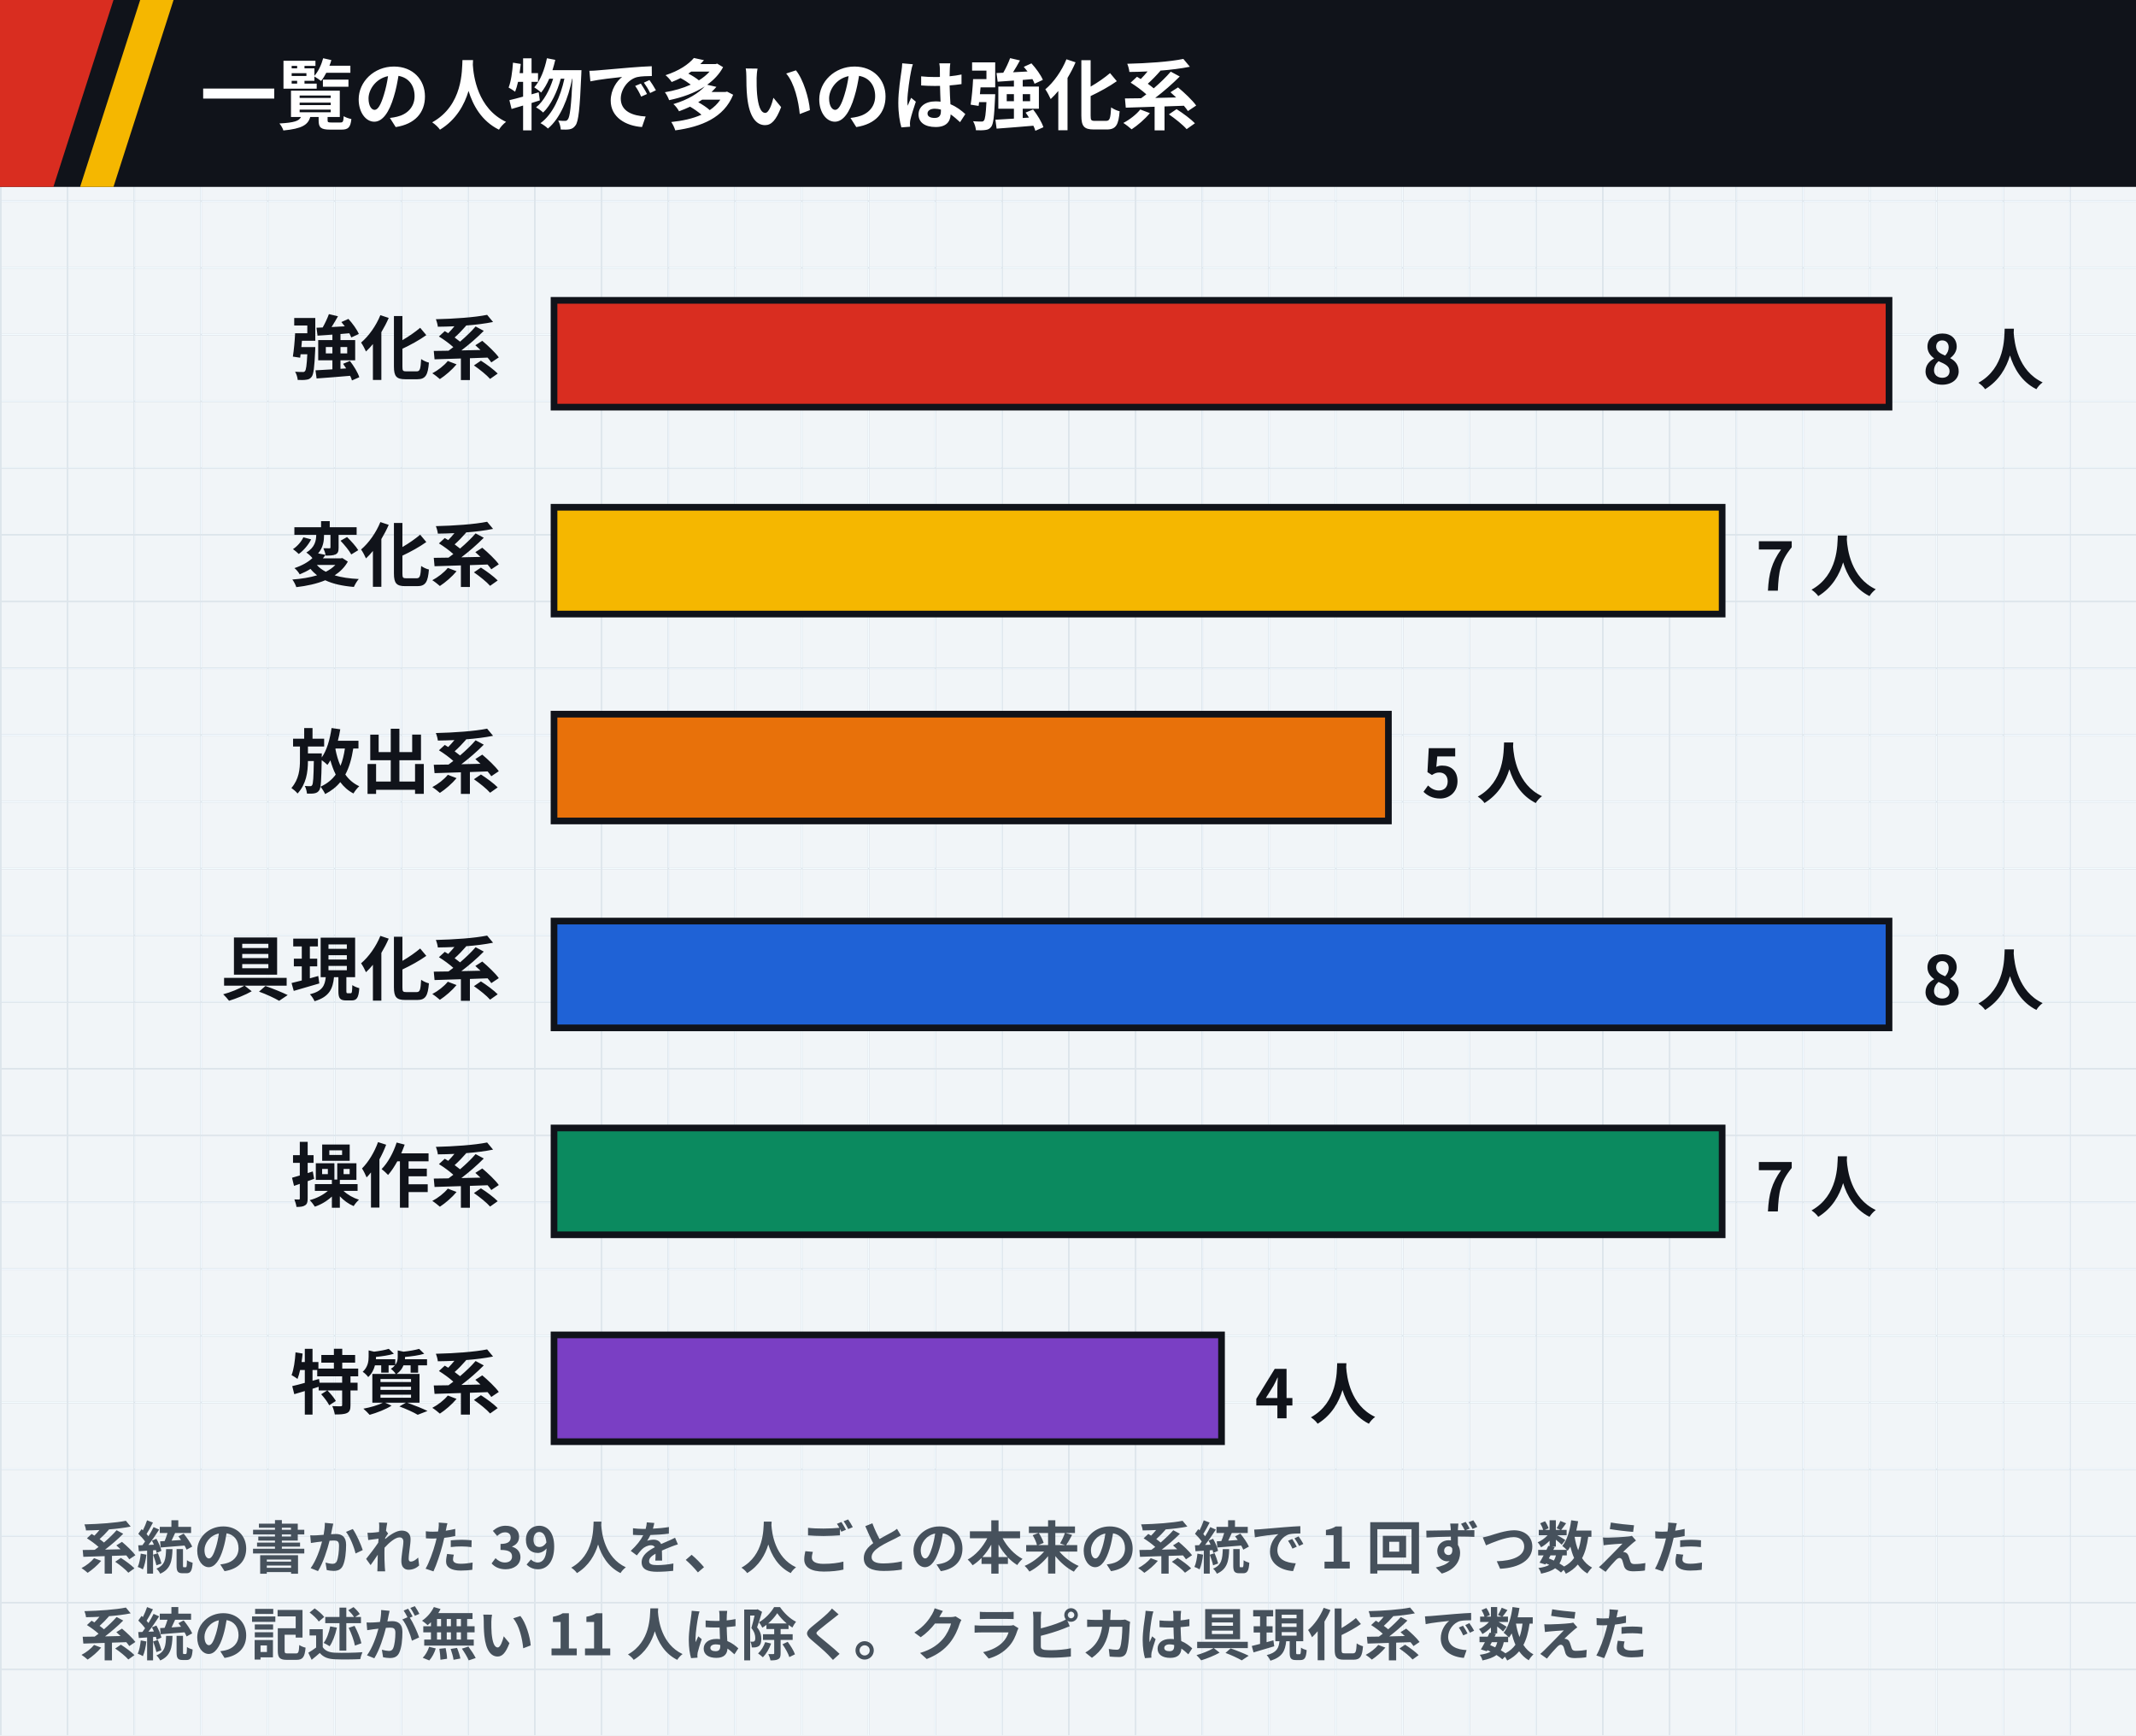
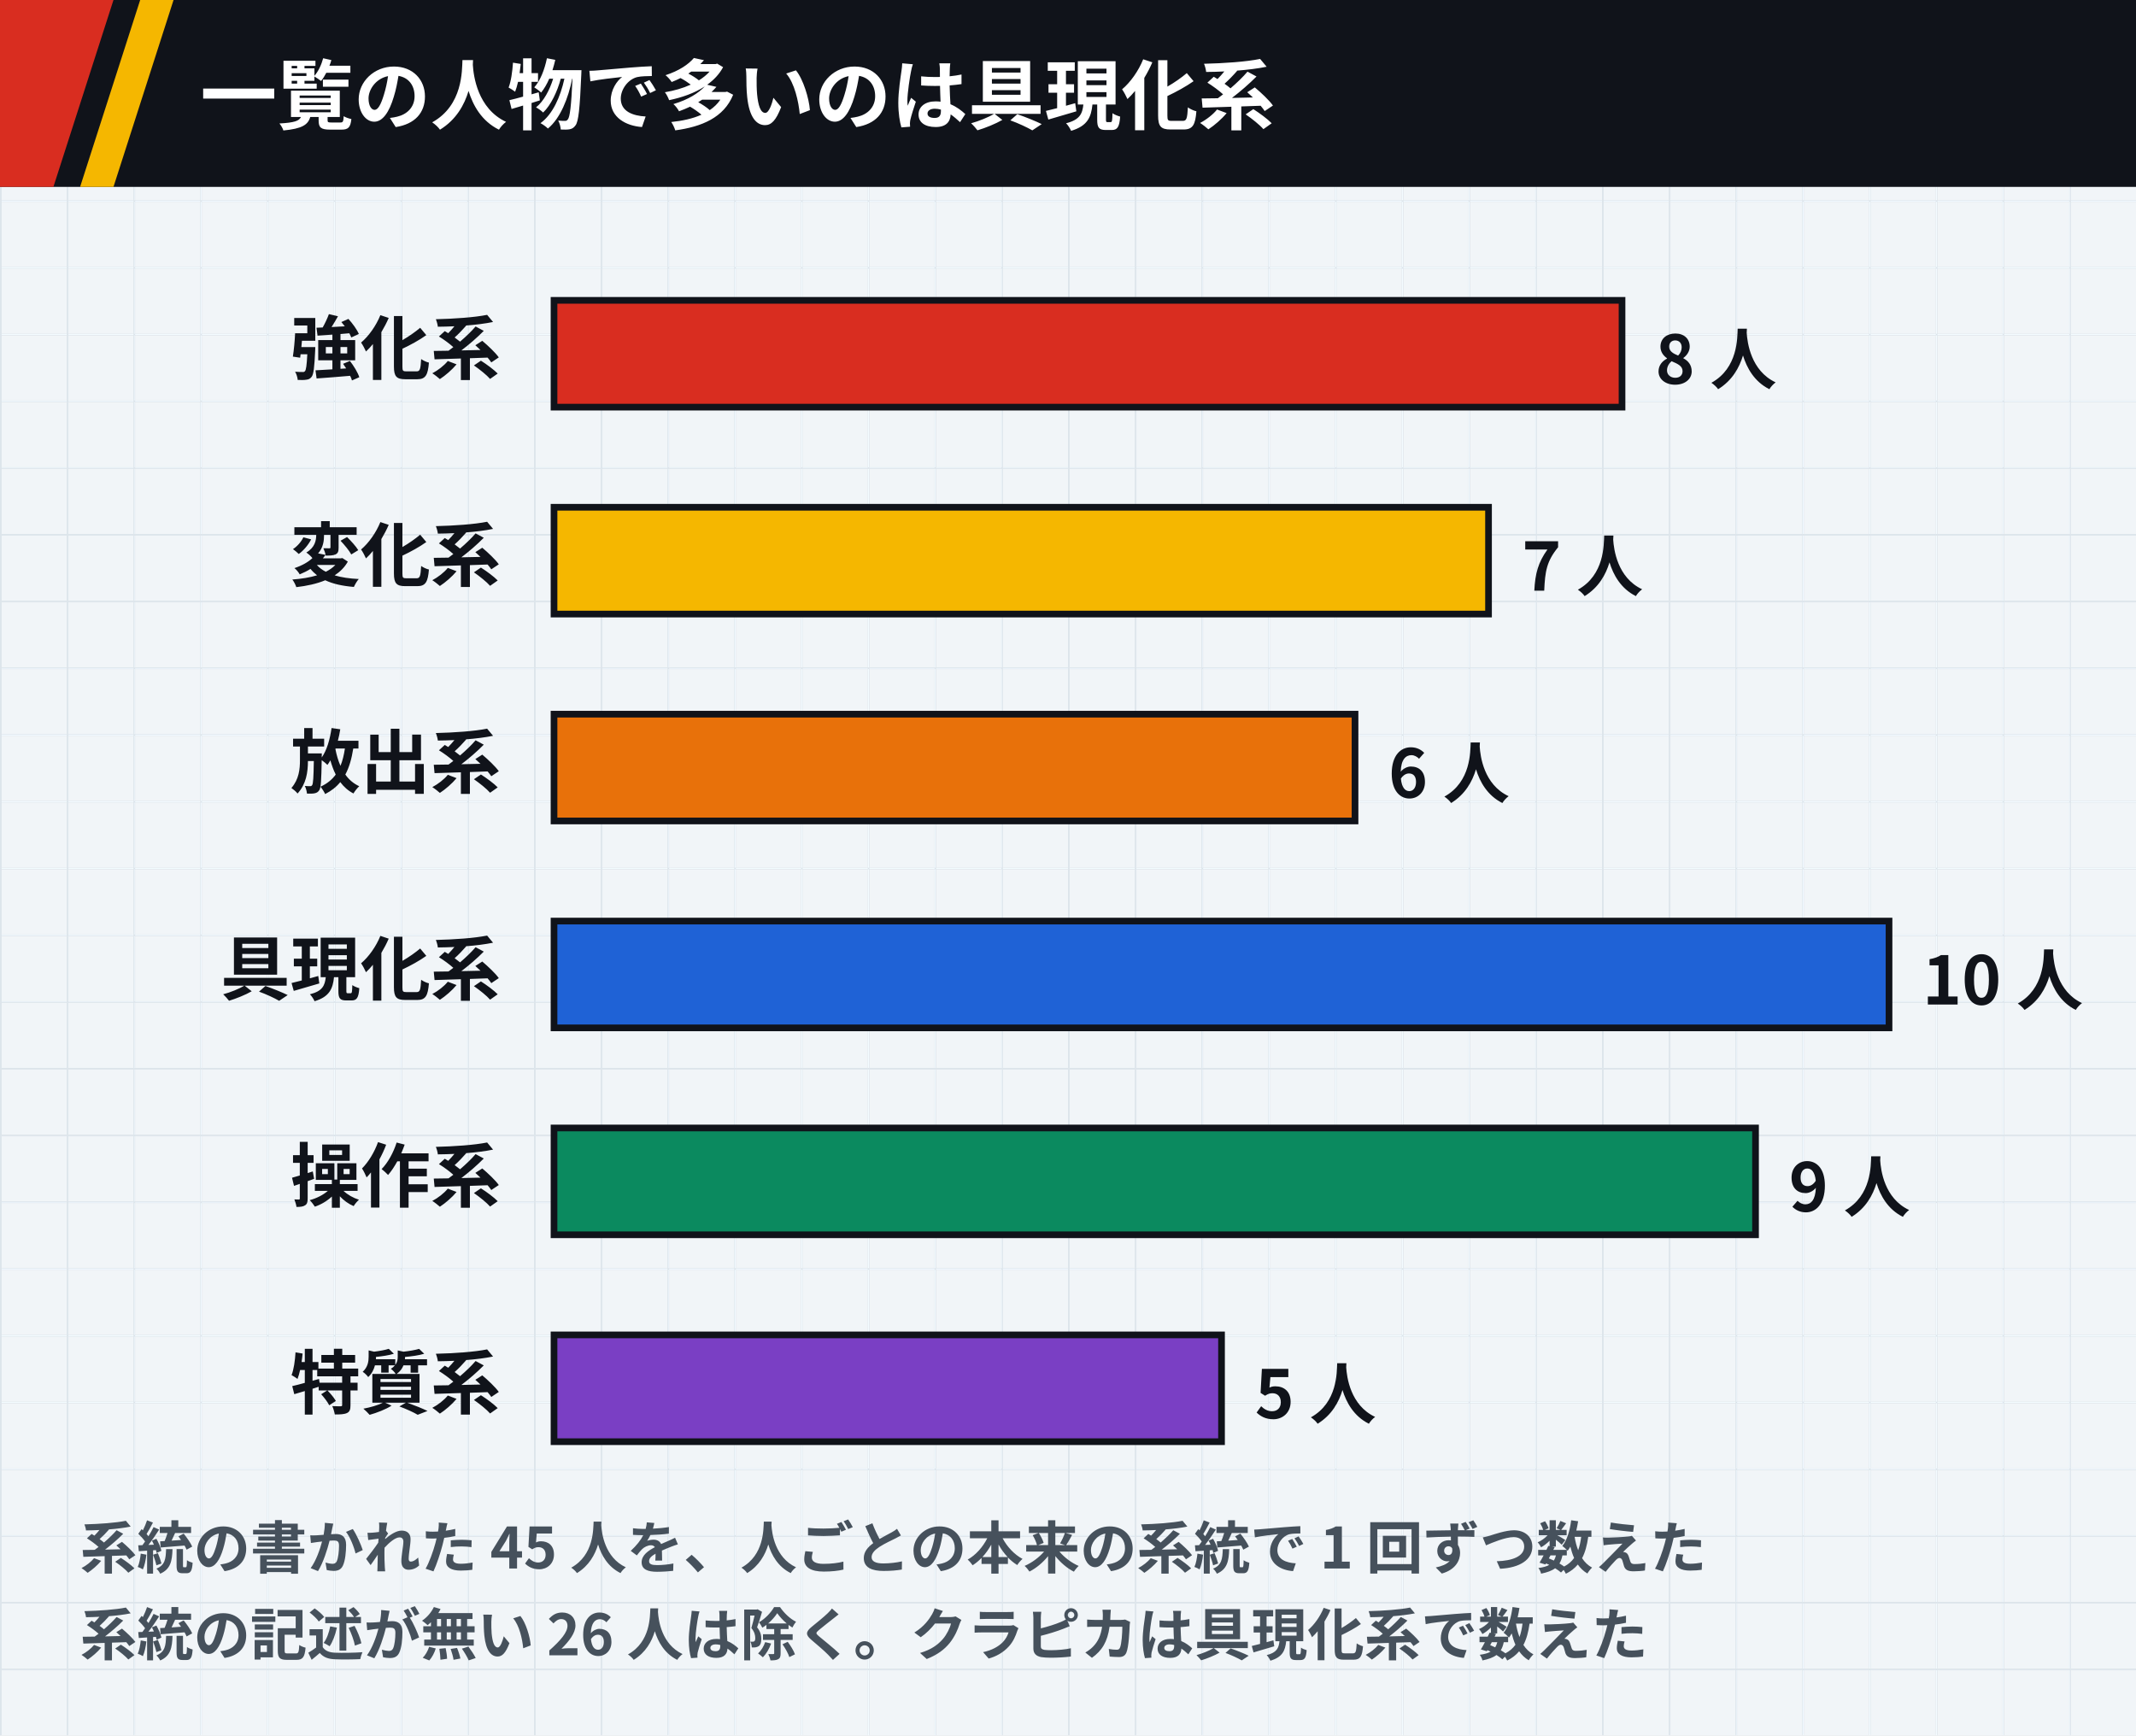
<svg xmlns="http://www.w3.org/2000/svg" xml:lang="ja" viewBox="0 0 640 520" width="640" height="520" role="img" aria-labelledby="abilities-systems-title abilities-systems-desc" font-family="'Hiragino Sans','Hiragino Kaku Gothic ProN','Yu Gothic','Meiryo','Noto Sans CJK JP','Noto Sans JP',sans-serif">
  <defs>
    <pattern id="abilities-systems-grid" width="20" height="20" patternUnits="userSpaceOnUse">
      <path d="M20 0H0V20" fill="none" stroke="#dde5eb" stroke-width="1" />
    </pattern>
  </defs>
  <rect width="640" height="520" fill="#f1f5f8" />
  <rect width="640" height="520" fill="url(#abilities-systems-grid)" />
  <rect x="0" y="0" width="640" height="56" fill="#10131a" />
  <polygon points="0,0 34,0 16,56 0,56" fill="#d92d20" />
  <polygon points="42,0 52,0 34,56 24,56" fill="#f5b700" />
-   <text x="60" y="37" font-size="23" font-weight="800" fill="#ffffff">一覧の人物で多いのは強化系</text>
+   <text x="60" y="37" font-size="23" font-weight="800" fill="#ffffff">一覧の人物で多いのは具現化系</text>
  <text x="150" y="112" font-size="21" font-weight="800" text-anchor="end" fill="#10131a">強化系</text>
-   <rect x="166" y="90" width="400" height="32" fill="#d92d20" stroke="#10131a" stroke-width="2" />
-   <text x="576" y="115" font-size="20" font-weight="800" text-anchor="start" fill="#10131a">8 人</text>
+   <rect x="166" y="90" width="320" height="32" fill="#d92d20" stroke="#10131a" stroke-width="2" />
+   <text x="496" y="115" font-size="20" font-weight="800" text-anchor="start" fill="#10131a">8 人</text>
  <text x="150" y="174" font-size="21" font-weight="800" text-anchor="end" fill="#10131a">変化系</text>
-   <rect x="166" y="152" width="350" height="32" fill="#f5b700" stroke="#10131a" stroke-width="2" />
-   <text x="526" y="177" font-size="20" font-weight="800" text-anchor="start" fill="#10131a">7 人</text>
+   <rect x="166" y="152" width="280" height="32" fill="#f5b700" stroke="#10131a" stroke-width="2" />
+   <text x="456" y="177" font-size="20" font-weight="800" text-anchor="start" fill="#10131a">7 人</text>
  <text x="150" y="236" font-size="21" font-weight="800" text-anchor="end" fill="#10131a">放出系</text>
-   <rect x="166" y="214" width="250" height="32" fill="#e8710a" stroke="#10131a" stroke-width="2" />
-   <text x="426" y="239" font-size="20" font-weight="800" text-anchor="start" fill="#10131a">5 人</text>
+   <rect x="166" y="214" width="240" height="32" fill="#e8710a" stroke="#10131a" stroke-width="2" />
+   <text x="416" y="239" font-size="20" font-weight="800" text-anchor="start" fill="#10131a">6 人</text>
  <text x="150" y="298" font-size="21" font-weight="800" text-anchor="end" fill="#10131a">具現化系</text>
  <rect x="166" y="276" width="400" height="32" fill="#1f62d6" stroke="#10131a" stroke-width="2" />
-   <text x="576" y="301" font-size="20" font-weight="800" text-anchor="start" fill="#10131a">8 人</text>
+   <text x="576" y="301" font-size="20" font-weight="800" text-anchor="start" fill="#10131a">10 人</text>
  <text x="150" y="360" font-size="21" font-weight="800" text-anchor="end" fill="#10131a">操作系</text>
-   <rect x="166" y="338" width="350" height="32" fill="#0b8a5f" stroke="#10131a" stroke-width="2" />
-   <text x="526" y="363" font-size="20" font-weight="800" text-anchor="start" fill="#10131a">7 人</text>
+   <rect x="166" y="338" width="360" height="32" fill="#0b8a5f" stroke="#10131a" stroke-width="2" />
+   <text x="536" y="363" font-size="20" font-weight="800" text-anchor="start" fill="#10131a">9 人</text>
  <text x="150" y="422" font-size="21" font-weight="800" text-anchor="end" fill="#10131a">特質系</text>
  <rect x="166" y="400" width="200" height="32" fill="#7a3fc4" stroke="#10131a" stroke-width="2" />
-   <text x="376" y="425" font-size="20" font-weight="800" text-anchor="start" fill="#10131a">4 人</text>
-   <text x="24" y="470" font-size="17" font-weight="600" text-anchor="start" fill="#46515c">系統の書かれた 39 人を、人ごとの本来の系統で 1 回ずつ数えた</text>
-   <text x="24" y="496" font-size="17" font-weight="600" text-anchor="start" fill="#46515c">系統の記述が無い 11 人は除く。クラピカは具現化系で数えた</text>
+   <text x="376" y="425" font-size="20" font-weight="800" text-anchor="start" fill="#10131a">5 人</text>
+   <text x="24" y="470" font-size="17" font-weight="600" text-anchor="start" fill="#46515c">系統の書かれた 45 人を、人ごとの本来の系統で 1 回ずつ数えた</text>
+   <text x="24" y="496" font-size="17" font-weight="600" text-anchor="start" fill="#46515c">系統の記述が無い 26 人は除く。クラピカは具現化系で数えた</text>
</svg>
